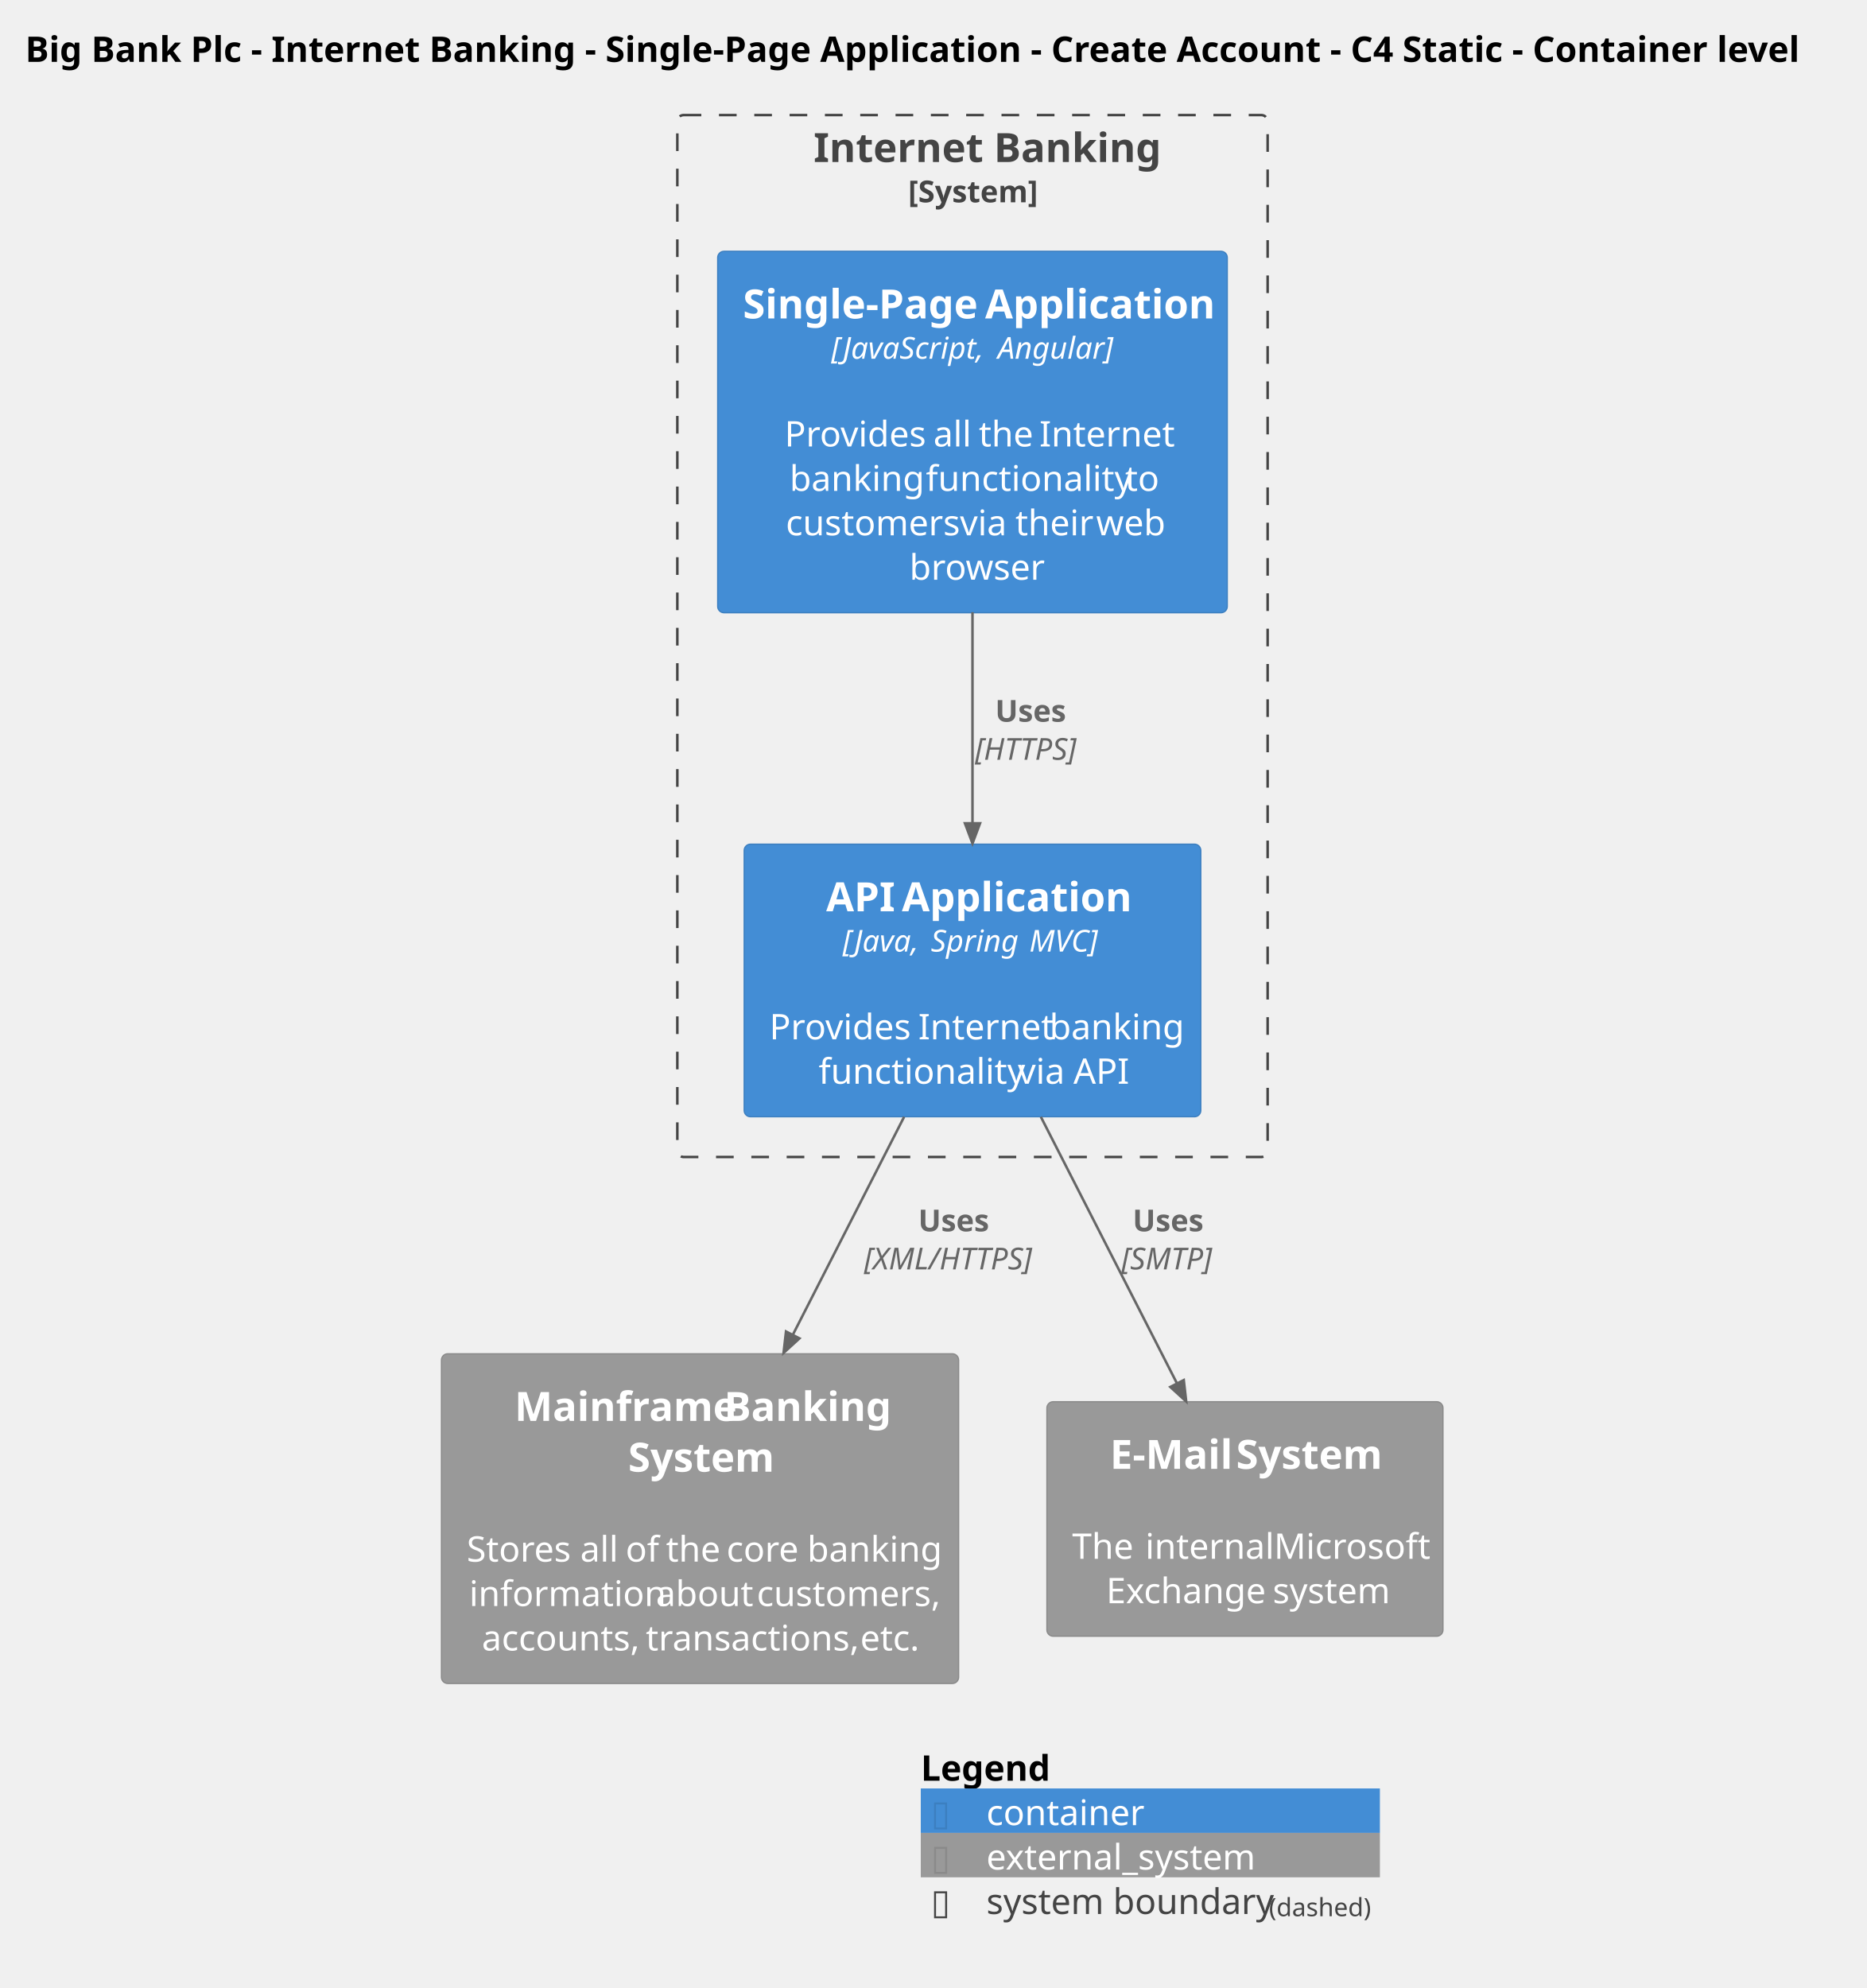
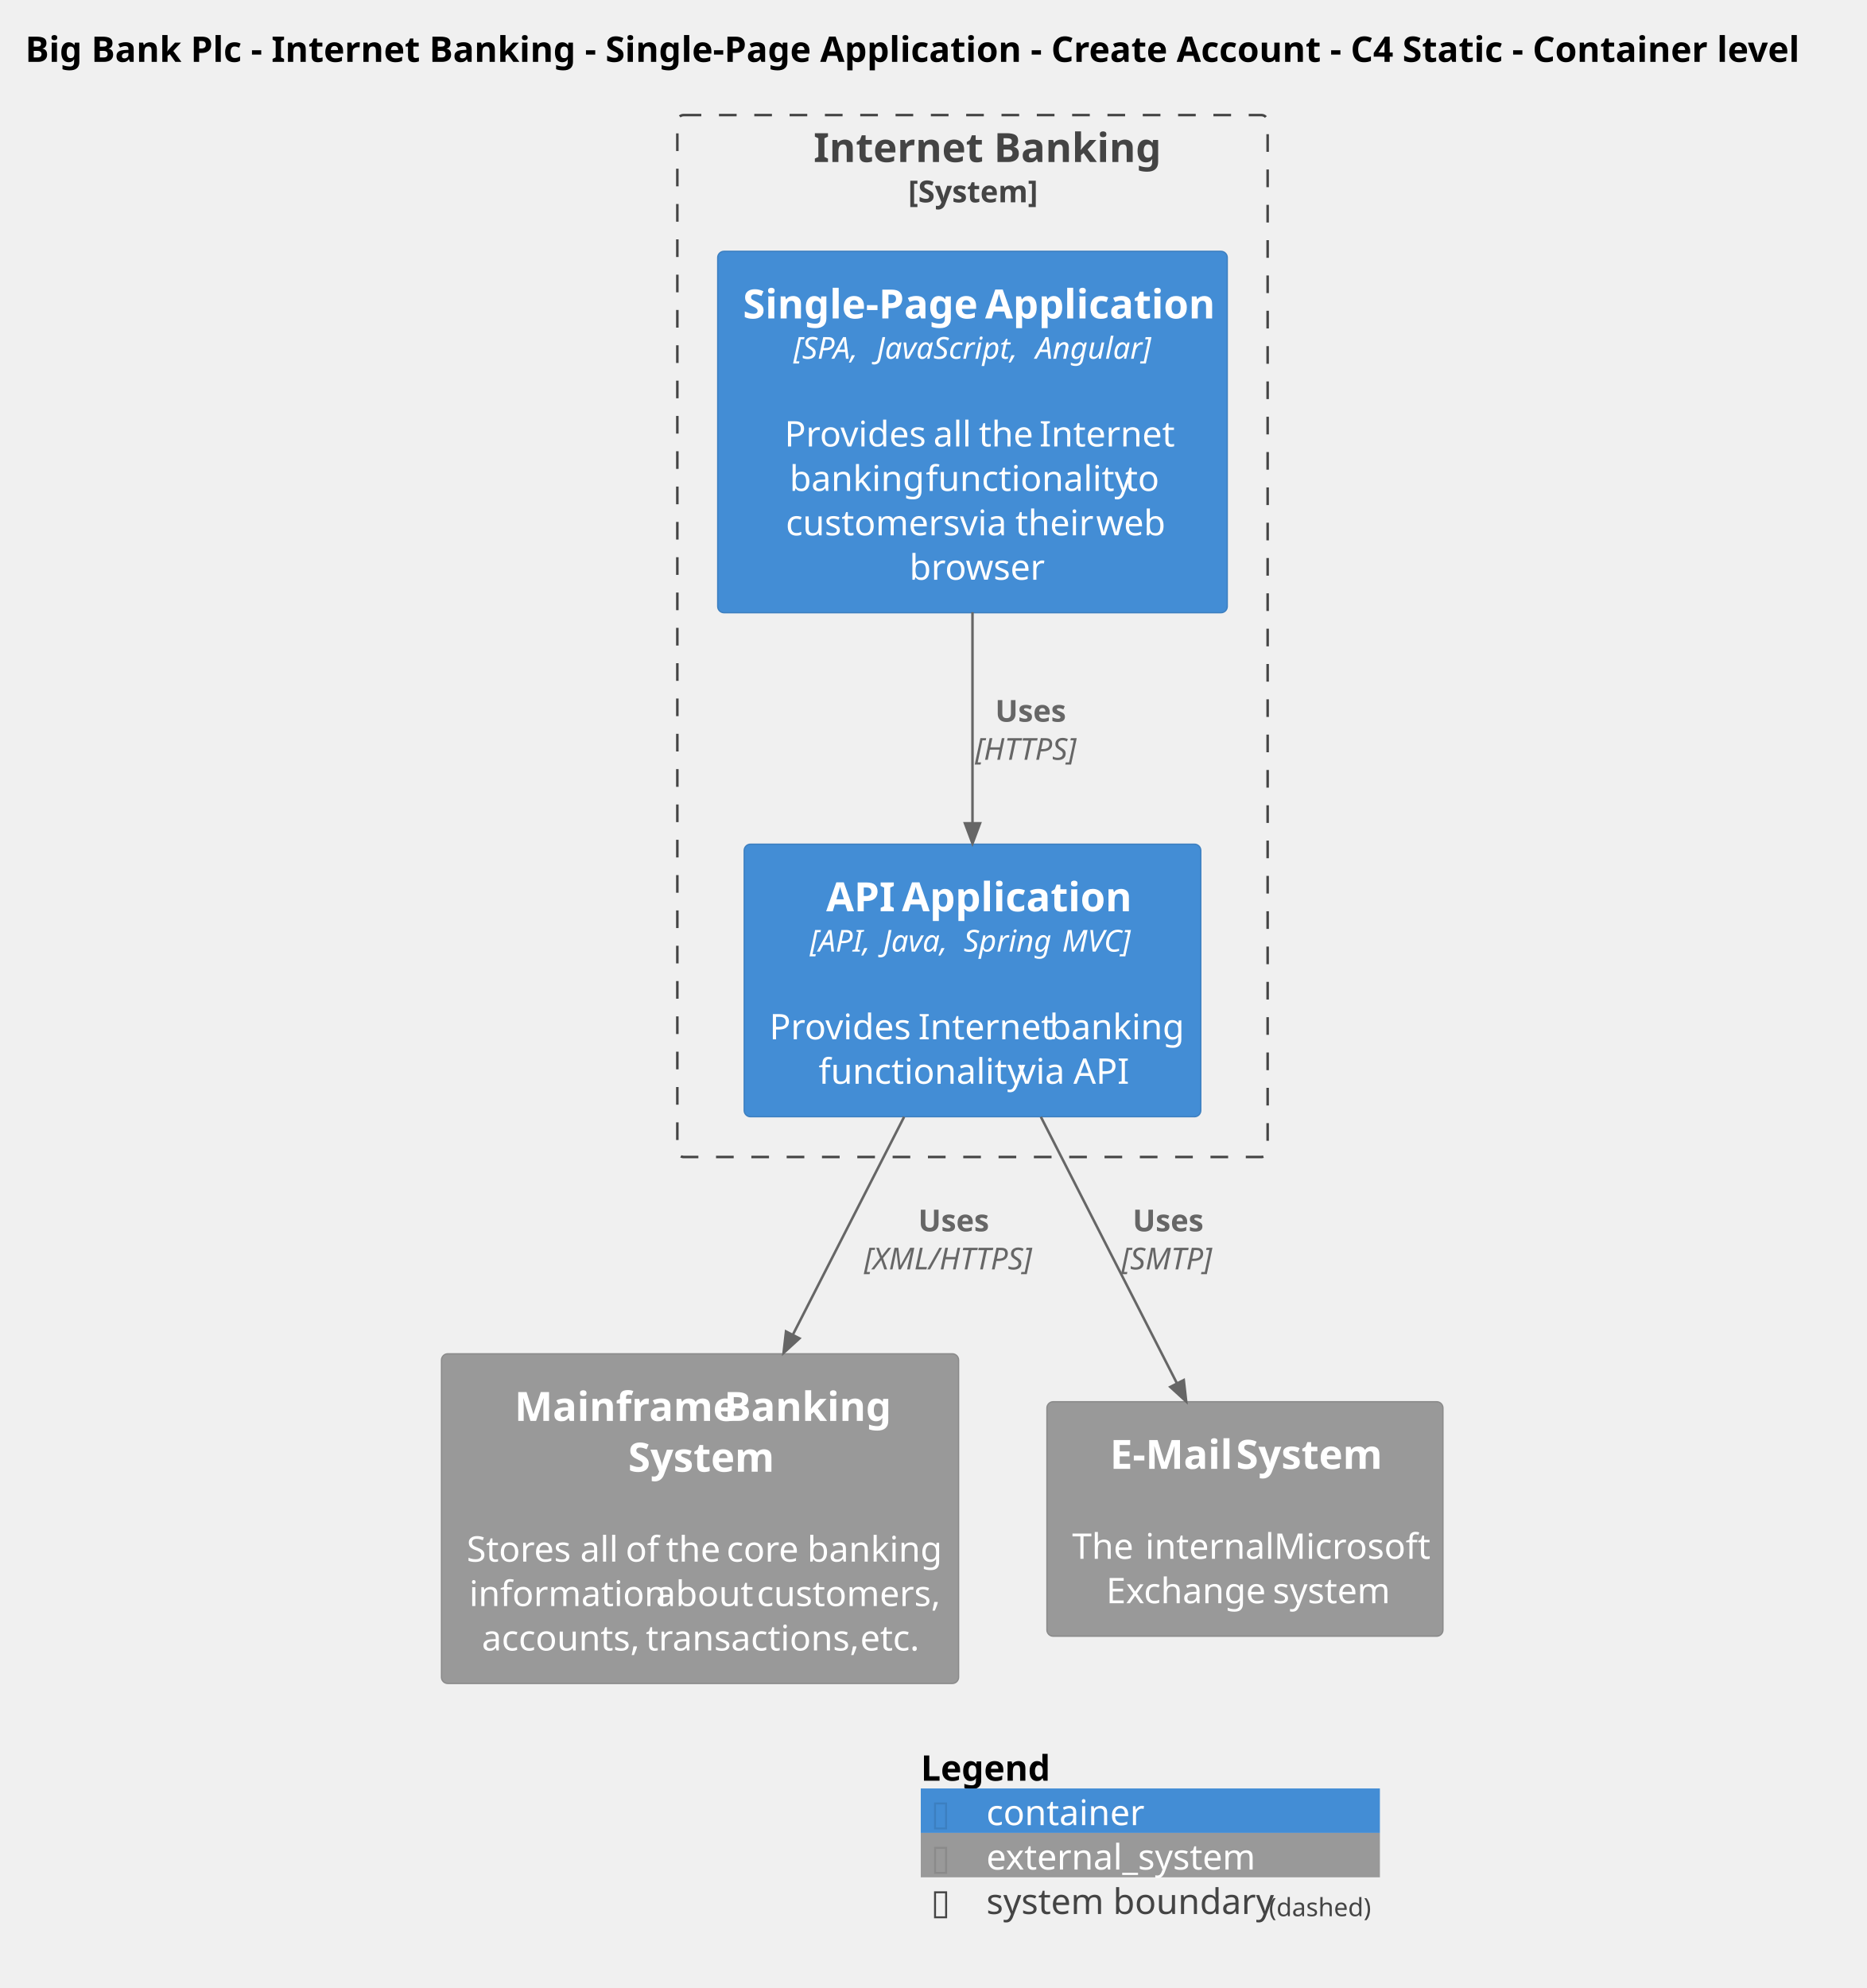
<svg xmlns="http://www.w3.org/2000/svg" contentStyleType="text/css" height="788px" preserveAspectRatio="none" style="width:740px;height:788px;background:#FFFFFF;" version="1.1" viewBox="0 0 740 788" width="740px" zoomAndPan="magnify">
  <defs />
  <g>
    <text fill="#000000" font-family="sans-serif" font-size="14" font-weight="bold" lengthAdjust="spacing" textLength="712" x="10" y="24.533">Big Bank Plc - Internet Banking - Single-Page Application - Create Account - C4 Static - Container level</text>
    <g id="cluster_BigBankPlc.SoftwareSystems.InternetBanking">
      <rect fill="none" height="413" rx="2.5" ry="2.5" style="stroke:#444444;stroke-width:1.0;stroke-dasharray:7.0,7.0;" width="234" x="268.5" y="45.609" />
      <text fill="#444444" font-family="sans-serif" font-size="16" font-weight="bold" lengthAdjust="spacing" textLength="126" x="322.5" y="64.219">Internet Banking</text>
      <text fill="#444444" font-family="sans-serif" font-size="12" font-weight="bold" lengthAdjust="spacing" textLength="51" x="360" y="80.191">[System]</text>
    </g>
    <g id="elem_BigBankPlc.SoftwareSystems.InternetBanking.Containers.SinglePageApp">
      <rect fill="#438DD5" height="143.266" rx="2.5" ry="2.5" style="stroke:#3C7FC0;stroke-width:0.5;" width="202" x="284.5" y="99.609" />
      <text fill="#FFFFFF" font-family="sans-serif" font-size="16" font-weight="bold" lengthAdjust="spacing" textLength="92" x="294.5" y="126.219">Single-Page</text>
      <text fill="#FFFFFF" font-family="sans-serif" font-size="16" font-weight="bold" lengthAdjust="spacing" textLength="4" x="386.5" y="126.219"> </text>
      <text fill="#FFFFFF" font-family="sans-serif" font-size="16" font-weight="bold" lengthAdjust="spacing" textLength="86" x="390.5" y="126.219">Application</text>
-       <text fill="#FFFFFF" font-family="sans-serif" font-size="12" font-style="italic" lengthAdjust="spacing" textLength="63" x="329.5" y="142.191">[JavaScript,</text>
-       <text fill="#FFFFFF" font-family="sans-serif" font-size="12" font-style="italic" lengthAdjust="spacing" textLength="3" x="392.5" y="142.191"> </text>
-       <text fill="#FFFFFF" font-family="sans-serif" font-size="12" font-style="italic" lengthAdjust="spacing" textLength="46" x="395.5" y="142.191">Angular]</text>
+       <text fill="#FFFFFF" font-family="sans-serif" font-size="12" font-style="italic" lengthAdjust="spacing" textLength="30" x="314.5" y="142.191">[SPA,</text>
+       <text fill="#FFFFFF" font-family="sans-serif" font-size="12" font-style="italic" lengthAdjust="spacing" textLength="3" x="344.5" y="142.191"> </text>
+       <text fill="#FFFFFF" font-family="sans-serif" font-size="12" font-style="italic" lengthAdjust="spacing" textLength="60" x="347.5" y="142.191">JavaScript,</text>
+       <text fill="#FFFFFF" font-family="sans-serif" font-size="12" font-style="italic" lengthAdjust="spacing" textLength="3" x="407.5" y="142.191"> </text>
+       <text fill="#FFFFFF" font-family="sans-serif" font-size="12" font-style="italic" lengthAdjust="spacing" textLength="46" x="410.5" y="142.191">Angular]</text>
      <text fill="#FFFFFF" font-family="sans-serif" font-size="14" lengthAdjust="spacing" textLength="4" x="383.5" y="159.361"> </text>
      <text fill="#FFFFFF" font-family="sans-serif" font-size="14" lengthAdjust="spacing" textLength="55" x="311" y="176.971">Provides</text>
      <text fill="#FFFFFF" font-family="sans-serif" font-size="14" lengthAdjust="spacing" textLength="4" x="366" y="176.971"> </text>
      <text fill="#FFFFFF" font-family="sans-serif" font-size="14" lengthAdjust="spacing" textLength="14" x="370" y="176.971">all</text>
      <text fill="#FFFFFF" font-family="sans-serif" font-size="14" lengthAdjust="spacing" textLength="4" x="384" y="176.971"> </text>
      <text fill="#FFFFFF" font-family="sans-serif" font-size="14" lengthAdjust="spacing" textLength="20" x="388" y="176.971">the</text>
      <text fill="#FFFFFF" font-family="sans-serif" font-size="14" lengthAdjust="spacing" textLength="4" x="408" y="176.971"> </text>
      <text fill="#FFFFFF" font-family="sans-serif" font-size="14" lengthAdjust="spacing" textLength="48" x="412" y="176.971">Internet</text>
      <text fill="#FFFFFF" font-family="sans-serif" font-size="14" lengthAdjust="spacing" textLength="50" x="313" y="194.58">banking</text>
      <text fill="#FFFFFF" font-family="sans-serif" font-size="14" lengthAdjust="spacing" textLength="4" x="363" y="194.58"> </text>
      <text fill="#FFFFFF" font-family="sans-serif" font-size="14" lengthAdjust="spacing" textLength="75" x="367" y="194.58">functionality</text>
      <text fill="#FFFFFF" font-family="sans-serif" font-size="14" lengthAdjust="spacing" textLength="4" x="442" y="194.58"> </text>
      <text fill="#FFFFFF" font-family="sans-serif" font-size="14" lengthAdjust="spacing" textLength="12" x="446" y="194.58">to</text>
      <text fill="#FFFFFF" font-family="sans-serif" font-size="14" lengthAdjust="spacing" textLength="65" x="311.5" y="212.19">customers</text>
      <text fill="#FFFFFF" font-family="sans-serif" font-size="14" lengthAdjust="spacing" textLength="4" x="376.5" y="212.19"> </text>
      <text fill="#FFFFFF" font-family="sans-serif" font-size="14" lengthAdjust="spacing" textLength="18" x="380.5" y="212.19">via</text>
      <text fill="#FFFFFF" font-family="sans-serif" font-size="14" lengthAdjust="spacing" textLength="4" x="398.5" y="212.19"> </text>
      <text fill="#FFFFFF" font-family="sans-serif" font-size="14" lengthAdjust="spacing" textLength="28" x="402.5" y="212.19">their</text>
      <text fill="#FFFFFF" font-family="sans-serif" font-size="14" lengthAdjust="spacing" textLength="4" x="430.5" y="212.19"> </text>
      <text fill="#FFFFFF" font-family="sans-serif" font-size="14" lengthAdjust="spacing" textLength="25" x="434.5" y="212.19">web</text>
      <text fill="#FFFFFF" font-family="sans-serif" font-size="14" lengthAdjust="spacing" textLength="50" x="360.5" y="229.799">browser</text>
    </g>
    <g id="elem_BigBankPlc.SoftwareSystems.InternetBanking.Containers.APIApplication">
      <rect fill="#438DD5" height="108.047" rx="2.5" ry="2.5" style="stroke:#3C7FC0;stroke-width:0.5;" width="181" x="295" y="334.609" />
      <text fill="#FFFFFF" font-family="sans-serif" font-size="16" font-weight="bold" lengthAdjust="spacing" textLength="26" x="327.5" y="361.219">API</text>
      <text fill="#FFFFFF" font-family="sans-serif" font-size="16" font-weight="bold" lengthAdjust="spacing" textLength="4" x="353.5" y="361.219"> </text>
      <text fill="#FFFFFF" font-family="sans-serif" font-size="16" font-weight="bold" lengthAdjust="spacing" textLength="86" x="357.5" y="361.219">Application</text>
-       <text fill="#FFFFFF" font-family="sans-serif" font-size="12" font-style="italic" lengthAdjust="spacing" textLength="32" x="334" y="377.191">[Java,</text>
-       <text fill="#FFFFFF" font-family="sans-serif" font-size="12" font-style="italic" lengthAdjust="spacing" textLength="3" x="366" y="377.191"> </text>
-       <text fill="#FFFFFF" font-family="sans-serif" font-size="12" font-style="italic" lengthAdjust="spacing" textLength="36" x="369" y="377.191">Spring</text>
-       <text fill="#FFFFFF" font-family="sans-serif" font-size="12" font-style="italic" lengthAdjust="spacing" textLength="3" x="405" y="377.191"> </text>
-       <text fill="#FFFFFF" font-family="sans-serif" font-size="12" font-style="italic" lengthAdjust="spacing" textLength="29" x="408" y="377.191">MVC]</text>
+       <text fill="#FFFFFF" font-family="sans-serif" font-size="12" font-style="italic" lengthAdjust="spacing" textLength="26" x="321" y="377.191">[API,</text>
+       <text fill="#FFFFFF" font-family="sans-serif" font-size="12" font-style="italic" lengthAdjust="spacing" textLength="3" x="347" y="377.191"> </text>
+       <text fill="#FFFFFF" font-family="sans-serif" font-size="12" font-style="italic" lengthAdjust="spacing" textLength="29" x="350" y="377.191">Java,</text>
+       <text fill="#FFFFFF" font-family="sans-serif" font-size="12" font-style="italic" lengthAdjust="spacing" textLength="3" x="379" y="377.191"> </text>
+       <text fill="#FFFFFF" font-family="sans-serif" font-size="12" font-style="italic" lengthAdjust="spacing" textLength="36" x="382" y="377.191">Spring</text>
+       <text fill="#FFFFFF" font-family="sans-serif" font-size="12" font-style="italic" lengthAdjust="spacing" textLength="3" x="418" y="377.191"> </text>
+       <text fill="#FFFFFF" font-family="sans-serif" font-size="12" font-style="italic" lengthAdjust="spacing" textLength="29" x="421" y="377.191">MVC]</text>
      <text fill="#FFFFFF" font-family="sans-serif" font-size="14" lengthAdjust="spacing" textLength="4" x="383.5" y="394.361"> </text>
      <text fill="#FFFFFF" font-family="sans-serif" font-size="14" lengthAdjust="spacing" textLength="55" x="305" y="411.971">Provides</text>
      <text fill="#FFFFFF" font-family="sans-serif" font-size="14" lengthAdjust="spacing" textLength="4" x="360" y="411.971"> </text>
      <text fill="#FFFFFF" font-family="sans-serif" font-size="14" lengthAdjust="spacing" textLength="48" x="364" y="411.971">Internet</text>
      <text fill="#FFFFFF" font-family="sans-serif" font-size="14" lengthAdjust="spacing" textLength="4" x="412" y="411.971"> </text>
      <text fill="#FFFFFF" font-family="sans-serif" font-size="14" lengthAdjust="spacing" textLength="50" x="416" y="411.971">banking</text>
      <text fill="#FFFFFF" font-family="sans-serif" font-size="14" lengthAdjust="spacing" textLength="75" x="324.5" y="429.58">functionality</text>
      <text fill="#FFFFFF" font-family="sans-serif" font-size="14" lengthAdjust="spacing" textLength="4" x="399.5" y="429.58"> </text>
      <text fill="#FFFFFF" font-family="sans-serif" font-size="14" lengthAdjust="spacing" textLength="18" x="403.5" y="429.58">via</text>
      <text fill="#FFFFFF" font-family="sans-serif" font-size="14" lengthAdjust="spacing" textLength="4" x="421.5" y="429.58"> </text>
      <text fill="#FFFFFF" font-family="sans-serif" font-size="14" lengthAdjust="spacing" textLength="21" x="425.5" y="429.58">API</text>
    </g>
    <g id="elem_BigBankPlc.SoftwareSystems.MainframeBankingSystem">
      <rect fill="#999999" height="130.688" rx="2.5" ry="2.5" style="stroke:#8A8A8A;stroke-width:0.5;" width="205" x="175" y="536.609" />
      <text fill="#FFFFFF" font-family="sans-serif" font-size="16" font-weight="bold" lengthAdjust="spacing" textLength="79" x="204" y="563.219">Mainframe</text>
      <text fill="#FFFFFF" font-family="sans-serif" font-size="16" font-weight="bold" lengthAdjust="spacing" textLength="4" x="283" y="563.219"> </text>
      <text fill="#FFFFFF" font-family="sans-serif" font-size="16" font-weight="bold" lengthAdjust="spacing" textLength="64" x="287" y="563.219">Banking</text>
      <text fill="#FFFFFF" font-family="sans-serif" font-size="16" font-weight="bold" lengthAdjust="spacing" textLength="57" x="249" y="583.344">System</text>
      <text fill="#FFFFFF" font-family="sans-serif" font-size="14" lengthAdjust="spacing" textLength="4" x="275.5" y="601.393"> </text>
      <text fill="#FFFFFF" font-family="sans-serif" font-size="14" lengthAdjust="spacing" textLength="41" x="185" y="619.002">Stores</text>
      <text fill="#FFFFFF" font-family="sans-serif" font-size="14" lengthAdjust="spacing" textLength="4" x="226" y="619.002"> </text>
      <text fill="#FFFFFF" font-family="sans-serif" font-size="14" lengthAdjust="spacing" textLength="14" x="230" y="619.002">all</text>
      <text fill="#FFFFFF" font-family="sans-serif" font-size="14" lengthAdjust="spacing" textLength="4" x="244" y="619.002"> </text>
      <text fill="#FFFFFF" font-family="sans-serif" font-size="14" lengthAdjust="spacing" textLength="12" x="248" y="619.002">of</text>
      <text fill="#FFFFFF" font-family="sans-serif" font-size="14" lengthAdjust="spacing" textLength="4" x="260" y="619.002"> </text>
      <text fill="#FFFFFF" font-family="sans-serif" font-size="14" lengthAdjust="spacing" textLength="20" x="264" y="619.002">the</text>
      <text fill="#FFFFFF" font-family="sans-serif" font-size="14" lengthAdjust="spacing" textLength="4" x="284" y="619.002"> </text>
      <text fill="#FFFFFF" font-family="sans-serif" font-size="14" lengthAdjust="spacing" textLength="28" x="288" y="619.002">core</text>
      <text fill="#FFFFFF" font-family="sans-serif" font-size="14" lengthAdjust="spacing" textLength="4" x="316" y="619.002"> </text>
      <text fill="#FFFFFF" font-family="sans-serif" font-size="14" lengthAdjust="spacing" textLength="50" x="320" y="619.002">banking</text>
      <text fill="#FFFFFF" font-family="sans-serif" font-size="14" lengthAdjust="spacing" textLength="70" x="186" y="636.611">information</text>
      <text fill="#FFFFFF" font-family="sans-serif" font-size="14" lengthAdjust="spacing" textLength="4" x="256" y="636.611"> </text>
      <text fill="#FFFFFF" font-family="sans-serif" font-size="14" lengthAdjust="spacing" textLength="36" x="260" y="636.611">about</text>
      <text fill="#FFFFFF" font-family="sans-serif" font-size="14" lengthAdjust="spacing" textLength="4" x="296" y="636.611"> </text>
      <text fill="#FFFFFF" font-family="sans-serif" font-size="14" lengthAdjust="spacing" textLength="69" x="300" y="636.611">customers,</text>
      <text fill="#FFFFFF" font-family="sans-serif" font-size="14" lengthAdjust="spacing" textLength="61" x="191" y="654.221">accounts,</text>
      <text fill="#FFFFFF" font-family="sans-serif" font-size="14" lengthAdjust="spacing" textLength="4" x="252" y="654.221"> </text>
      <text fill="#FFFFFF" font-family="sans-serif" font-size="14" lengthAdjust="spacing" textLength="81" x="256" y="654.221">transactions,</text>
      <text fill="#FFFFFF" font-family="sans-serif" font-size="14" lengthAdjust="spacing" textLength="4" x="337" y="654.221"> </text>
      <text fill="#FFFFFF" font-family="sans-serif" font-size="14" lengthAdjust="spacing" textLength="23" x="341" y="654.221">etc.</text>
    </g>
    <g id="elem_BigBankPlc.SoftwareSystems.EMailSystem">
      <rect fill="#999999" height="92.953" rx="2.5" ry="2.5" style="stroke:#8A8A8A;stroke-width:0.5;" width="157" x="415" y="555.609" />
      <text fill="#FFFFFF" font-family="sans-serif" font-size="16" font-weight="bold" lengthAdjust="spacing" textLength="46" x="440" y="582.219">E-Mail</text>
      <text fill="#FFFFFF" font-family="sans-serif" font-size="16" font-weight="bold" lengthAdjust="spacing" textLength="4" x="486" y="582.219"> </text>
      <text fill="#FFFFFF" font-family="sans-serif" font-size="16" font-weight="bold" lengthAdjust="spacing" textLength="57" x="490" y="582.219">System</text>
      <text fill="#FFFFFF" font-family="sans-serif" font-size="14" lengthAdjust="spacing" textLength="4" x="491.5" y="600.268"> </text>
      <text fill="#FFFFFF" font-family="sans-serif" font-size="14" lengthAdjust="spacing" textLength="25" x="425" y="617.877">The</text>
      <text fill="#FFFFFF" font-family="sans-serif" font-size="14" lengthAdjust="spacing" textLength="4" x="450" y="617.877"> </text>
      <text fill="#FFFFFF" font-family="sans-serif" font-size="14" lengthAdjust="spacing" textLength="47" x="454" y="617.877">internal</text>
      <text fill="#FFFFFF" font-family="sans-serif" font-size="14" lengthAdjust="spacing" textLength="4" x="501" y="617.877"> </text>
      <text fill="#FFFFFF" font-family="sans-serif" font-size="14" lengthAdjust="spacing" textLength="57" x="505" y="617.877">Microsoft</text>
      <text fill="#FFFFFF" font-family="sans-serif" font-size="14" lengthAdjust="spacing" textLength="62" x="438.5" y="635.486">Exchange</text>
      <text fill="#FFFFFF" font-family="sans-serif" font-size="14" lengthAdjust="spacing" textLength="4" x="500.5" y="635.486"> </text>
      <text fill="#FFFFFF" font-family="sans-serif" font-size="14" lengthAdjust="spacing" textLength="44" x="504.5" y="635.486">system</text>
    </g>
    <g id="link_BigBankPlc.SoftwareSystems.InternetBanking.Containers.SinglePageApp_BigBankPlc.SoftwareSystems.InternetBanking.Containers.APIApplication">
      <path d="M385.5,242.669 C385.5,272.499 385.5,298.659 385.5,326.329 " fill="none" id="BigBankPlc.SoftwareSystems.InternetBanking.Containers.SinglePageApp-to-BigBankPlc.SoftwareSystems.InternetBanking.Containers.APIApplication" style="stroke:#666666;stroke-width:1.0;" />
      <polygon fill="#666666" points="385.5,334.329,388.5,326.329,382.5,326.329,385.5,334.329" style="stroke:#666666;stroke-width:1.0;" />
      <text fill="#666666" font-family="sans-serif" font-size="12" font-weight="bold" lengthAdjust="spacing" textLength="29" x="394.5" y="286.066">Uses</text>
      <text fill="#666666" font-family="sans-serif" font-size="12" font-style="italic" lengthAdjust="spacing" textLength="45" x="386.5" y="301.16">[HTTPS]</text>
    </g>
    <g id="link_BigBankPlc.SoftwareSystems.InternetBanking.Containers.APIApplication_BigBankPlc.SoftwareSystems.MainframeBankingSystem">
      <path d="M358.39,442.709 C343.89,471.099 329.558,499.154 314.248,529.144 " fill="none" id="BigBankPlc.SoftwareSystems.InternetBanking.Containers.APIApplication-to-BigBankPlc.SoftwareSystems.MainframeBankingSystem" style="stroke:#666666;stroke-width:1.0;" />
      <polygon fill="#666666" points="310.61,536.269,316.919,530.508,311.575,527.78,310.61,536.269" style="stroke:#666666;stroke-width:1.0;" />
      <text fill="#666666" font-family="sans-serif" font-size="12" font-weight="bold" lengthAdjust="spacing" textLength="29" x="364" y="488.066">Uses</text>
      <text fill="#666666" font-family="sans-serif" font-size="12" font-style="italic" lengthAdjust="spacing" textLength="72" x="342.5" y="503.16">[XML/HTTPS]</text>
    </g>
    <g id="link_BigBankPlc.SoftwareSystems.InternetBanking.Containers.APIApplication_BigBankPlc.SoftwareSystems.EMailSystem">
      <path d="M412.61,442.709 C430.36,477.459 449.673,515.264 466.583,548.394 " fill="none" id="BigBankPlc.SoftwareSystems.InternetBanking.Containers.APIApplication-to-BigBankPlc.SoftwareSystems.EMailSystem" style="stroke:#666666;stroke-width:1.0;" />
      <polygon fill="#666666" points="470.22,555.519,469.255,547.03,463.911,549.758,470.22,555.519" style="stroke:#666666;stroke-width:1.0;" />
      <text fill="#666666" font-family="sans-serif" font-size="12" font-weight="bold" lengthAdjust="spacing" textLength="29" x="449" y="488.066">Uses</text>
      <text fill="#666666" font-family="sans-serif" font-size="12" font-style="italic" lengthAdjust="spacing" textLength="38" x="444.5" y="503.16">[SMTP]</text>
    </g>
    <rect fill="none" height="17.609" style="stroke:none;stroke-width:1.0;" width="182" x="365" y="691.297" />
    <text fill="#000000" font-family="sans-serif" font-size="14" font-weight="bold" lengthAdjust="spacing" textLength="53" x="365" y="705.83">Legend</text>
    <text fill="#FFFFFF" font-family="sans-serif" font-size="14" lengthAdjust="spacing" textLength="4" x="418" y="705.83"> </text>
    <rect fill="#438DD5" height="17.609" style="stroke:none;stroke-width:1.0;" width="182" x="365" y="708.906" />
    <text fill="#3C7FC0" font-family="sans-serif" font-size="14" lengthAdjust="spacing" textLength="14" x="369" y="723.439">▯</text>
    <text fill="#FFFFFF" font-family="sans-serif" font-size="14" lengthAdjust="spacing" textLength="4" x="383" y="723.439"> </text>
    <text fill="#FFFFFF" font-family="sans-serif" font-size="14" lengthAdjust="spacing" textLength="59" x="391" y="723.439">container</text>
    <text fill="#FFFFFF" font-family="sans-serif" font-size="14" lengthAdjust="spacing" textLength="4" x="454" y="723.439"> </text>
    <rect fill="#999999" height="17.609" style="stroke:none;stroke-width:1.0;" width="182" x="365" y="726.516" />
    <text fill="#8A8A8A" font-family="sans-serif" font-size="14" lengthAdjust="spacing" textLength="14" x="369" y="741.049">▯</text>
    <text fill="#FFFFFF" font-family="sans-serif" font-size="14" lengthAdjust="spacing" textLength="4" x="383" y="741.049"> </text>
    <text fill="#FFFFFF" font-family="sans-serif" font-size="14" lengthAdjust="spacing" textLength="102" x="391" y="741.049">external_system</text>
    <text fill="#FFFFFF" font-family="sans-serif" font-size="14" lengthAdjust="spacing" textLength="4" x="497" y="741.049"> </text>
    <rect fill="none" height="17.609" style="stroke:none;stroke-width:1.0;" width="182" x="365" y="744.125" />
    <text fill="#444444" font-family="sans-serif" font-size="14" lengthAdjust="spacing" textLength="14" x="369" y="758.658">▯</text>
    <text fill="#FFFFFF" font-family="sans-serif" font-size="14" lengthAdjust="spacing" textLength="4" x="383" y="758.658"> </text>
    <text fill="#444444" font-family="sans-serif" font-size="14" lengthAdjust="spacing" textLength="108" x="391" y="758.658">system boundary</text>
    <text fill="#444444" font-family="sans-serif" font-size="10" lengthAdjust="spacing" textLength="40" x="503" y="759.537">(dashed)</text>
    <text fill="#FFFFFF" font-family="sans-serif" font-size="14" lengthAdjust="spacing" textLength="4" x="543" y="758.658"> </text>
    <line style="stroke:none;stroke-width:1.0;" x1="365" x2="547" y1="691.297" y2="691.297" />
    <line style="stroke:none;stroke-width:1.0;" x1="365" x2="547" y1="708.906" y2="708.906" />
    <line style="stroke:none;stroke-width:1.0;" x1="365" x2="547" y1="726.516" y2="726.516" />
    <line style="stroke:none;stroke-width:1.0;" x1="365" x2="547" y1="744.125" y2="744.125" />
    <line style="stroke:none;stroke-width:1.0;" x1="365" x2="547" y1="761.734" y2="761.734" />
    <line style="stroke:none;stroke-width:1.0;" x1="365" x2="365" y1="691.297" y2="761.734" />
    <line style="stroke:none;stroke-width:1.0;" x1="547" x2="547" y1="691.297" y2="761.734" />
  </g>
</svg>
